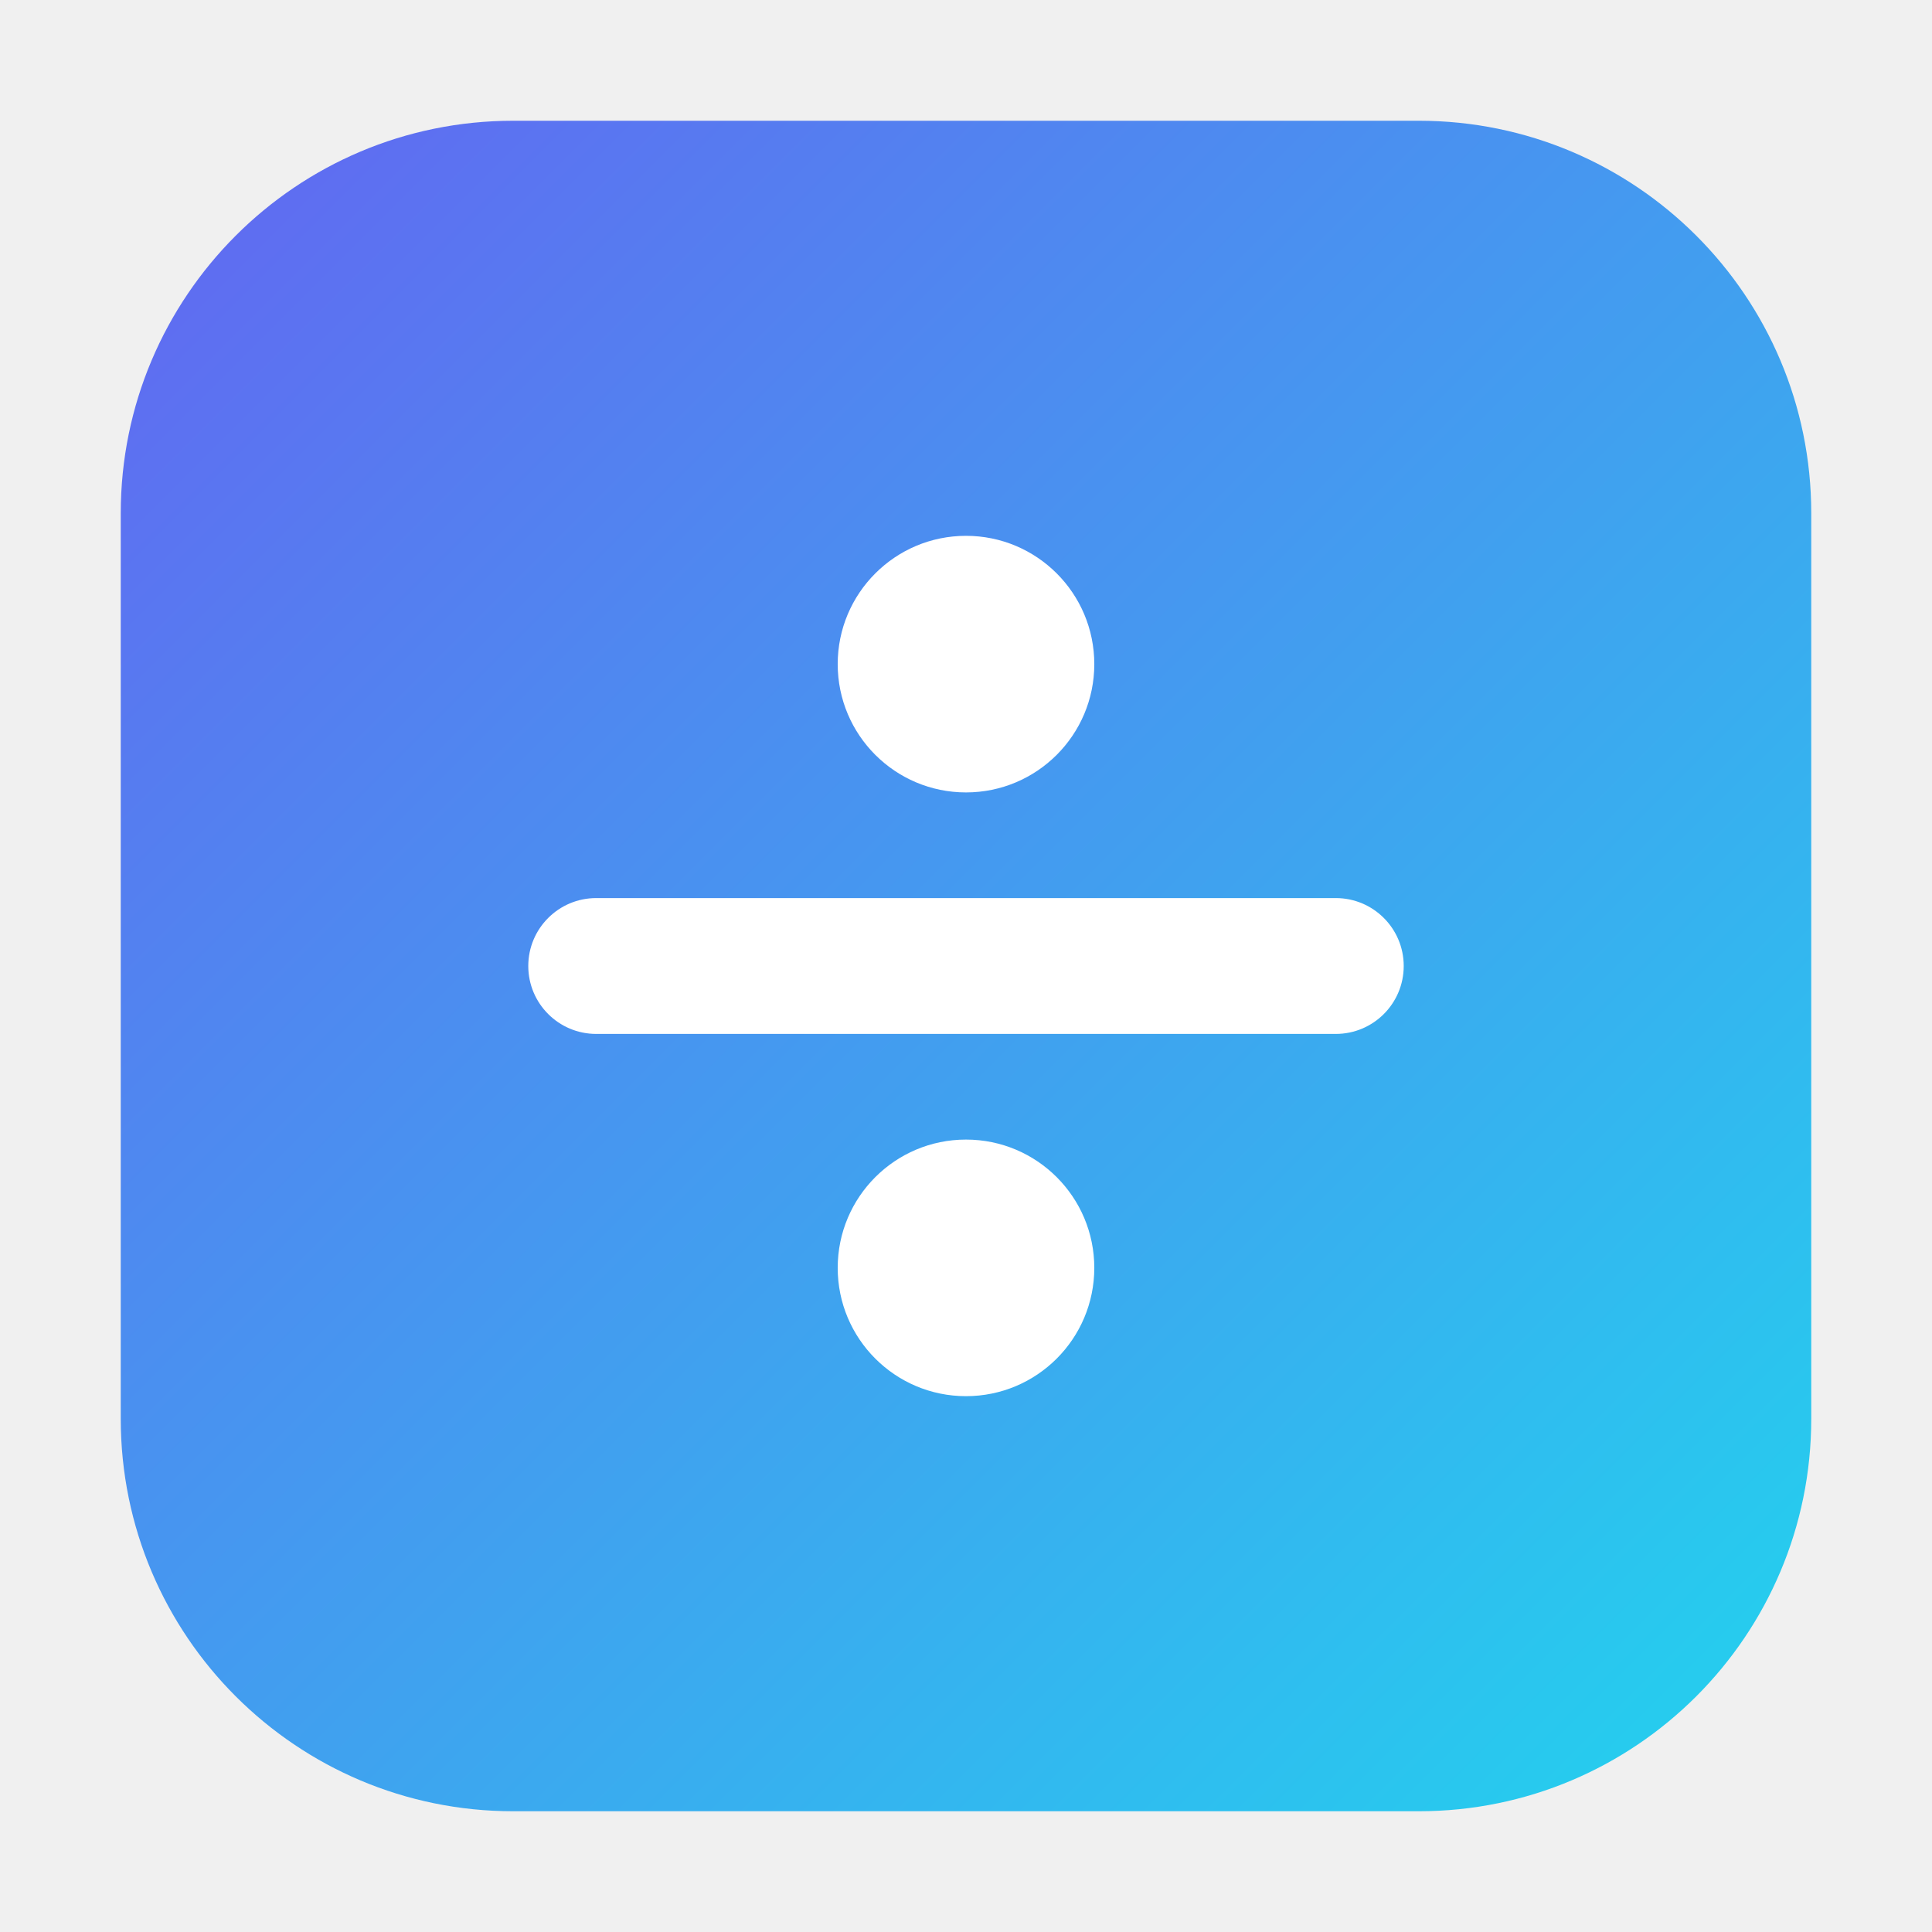
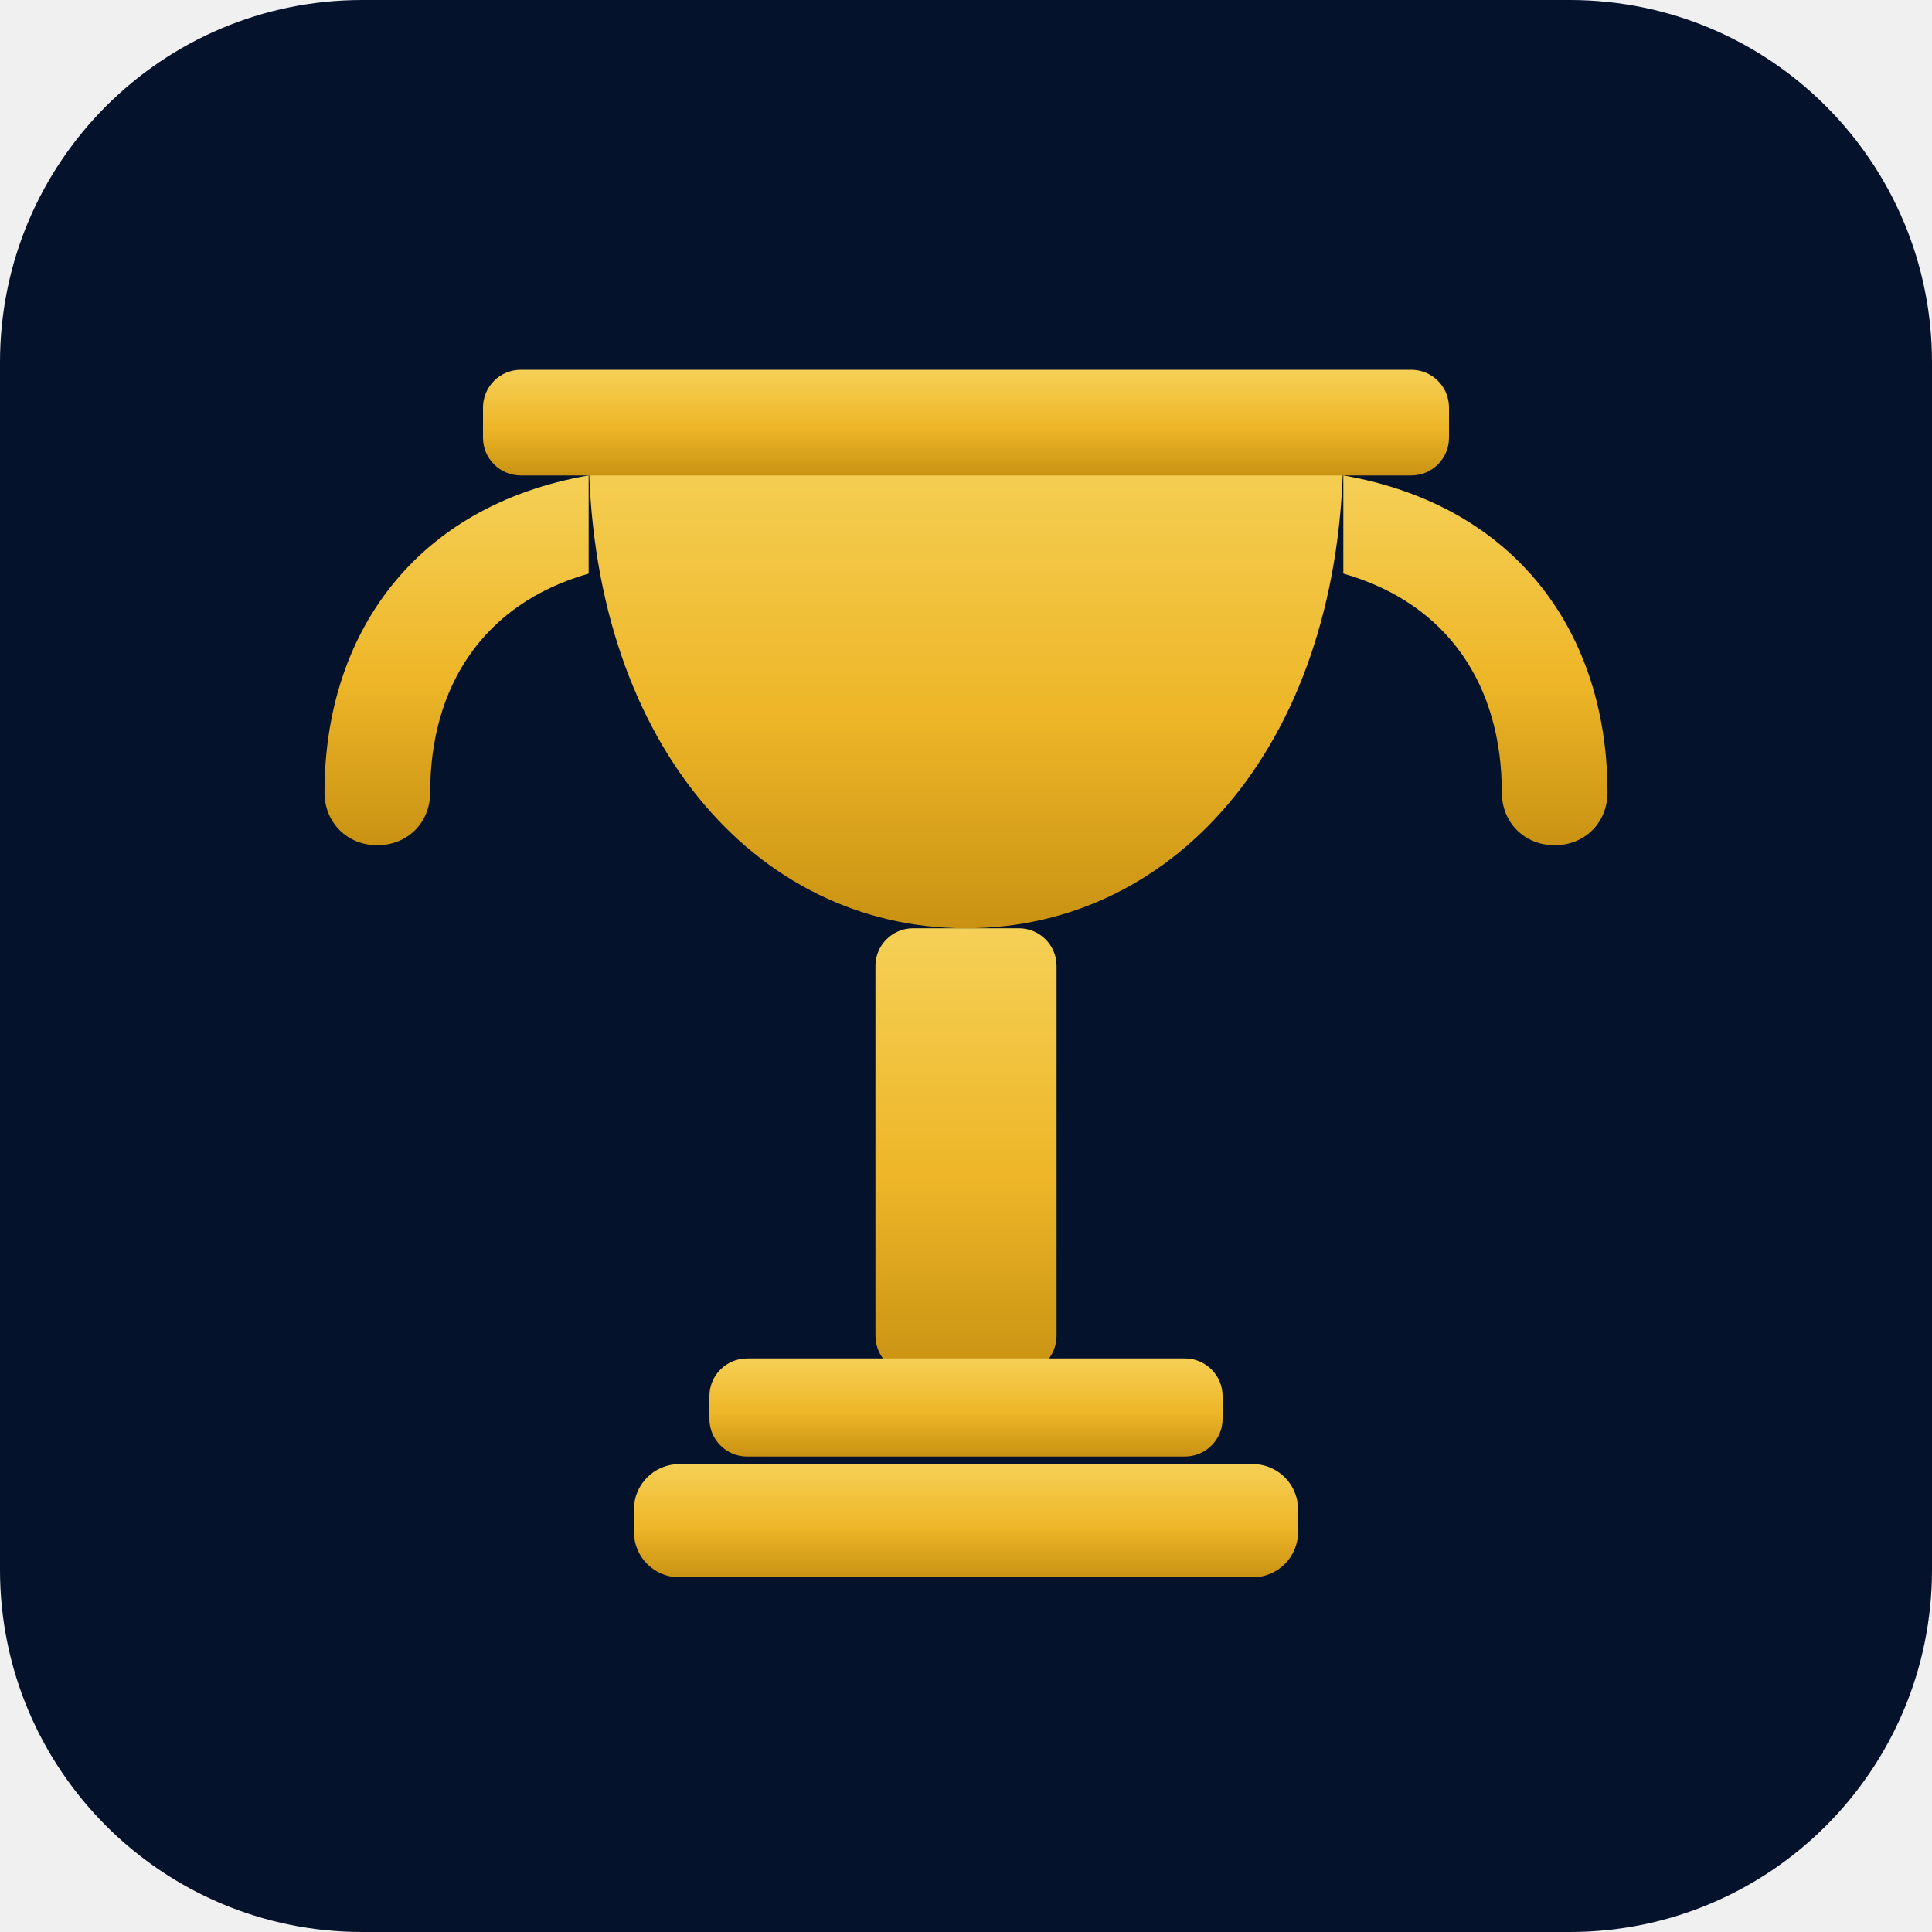
- <svg xmlns="http://www.w3.org/2000/svg" viewBox="0 0 512 512" width="512" height="512">
+ <svg xmlns="http://www.w3.org/2000/svg" viewBox="0 0 512 512" width="512" height="512" role="img" aria-label="TaskTrophy">
+   <rect width="512" height="512" rx="96" fill="#05122b" />
  <defs>
-     <linearGradient id="g" x1="0" y1="0" x2="1" y2="1">
-       <stop offset="0" stop-color="#6366f1" />
-       <stop offset="1" stop-color="#22d3ee" />
+     <linearGradient id="trophyGold" x1="0" y1="0" x2="0" y2="1">
+       <stop offset="0" stop-color="#f5d056" />
+       <stop offset="0.55" stop-color="#eeb628" />
+       <stop offset="1" stop-color="#c99212" />
    </linearGradient>
  </defs>
-   <rect x="32" y="32" width="448" height="448" rx="104" fill="url(#g)" />
-   <g fill="#ffffff">
-     <circle cx="256" cy="176" r="34" />
-     <rect x="140" y="238" width="232" height="36" rx="18" />
-     <circle cx="256" cy="336" r="34" />
+   <g fill="url(#trophyGold)">
+     <path d="M156 118h200c0 78-44 128-100 128S156 196 156 118z" />
+     <rect x="128" y="98" width="256" height="28" rx="10" />
+     <path d="M156 126c-46 8-70 42-70 84 0 8 6 14 14 14s14-6 14-14c0-28 14-50 42-58V126z" />
+     <path d="M356 126c46 8 70 42 70 84 0 8-6 14-14 14s-14-6-14-14c0-28-14-50-42-58V126z" />
+     <rect x="232" y="246" width="48" height="118" rx="10" />
+     <rect x="188" y="360" width="136" height="26" rx="10" />
+     <rect x="168" y="388" width="176" height="30" rx="12" />
  </g>
</svg>
